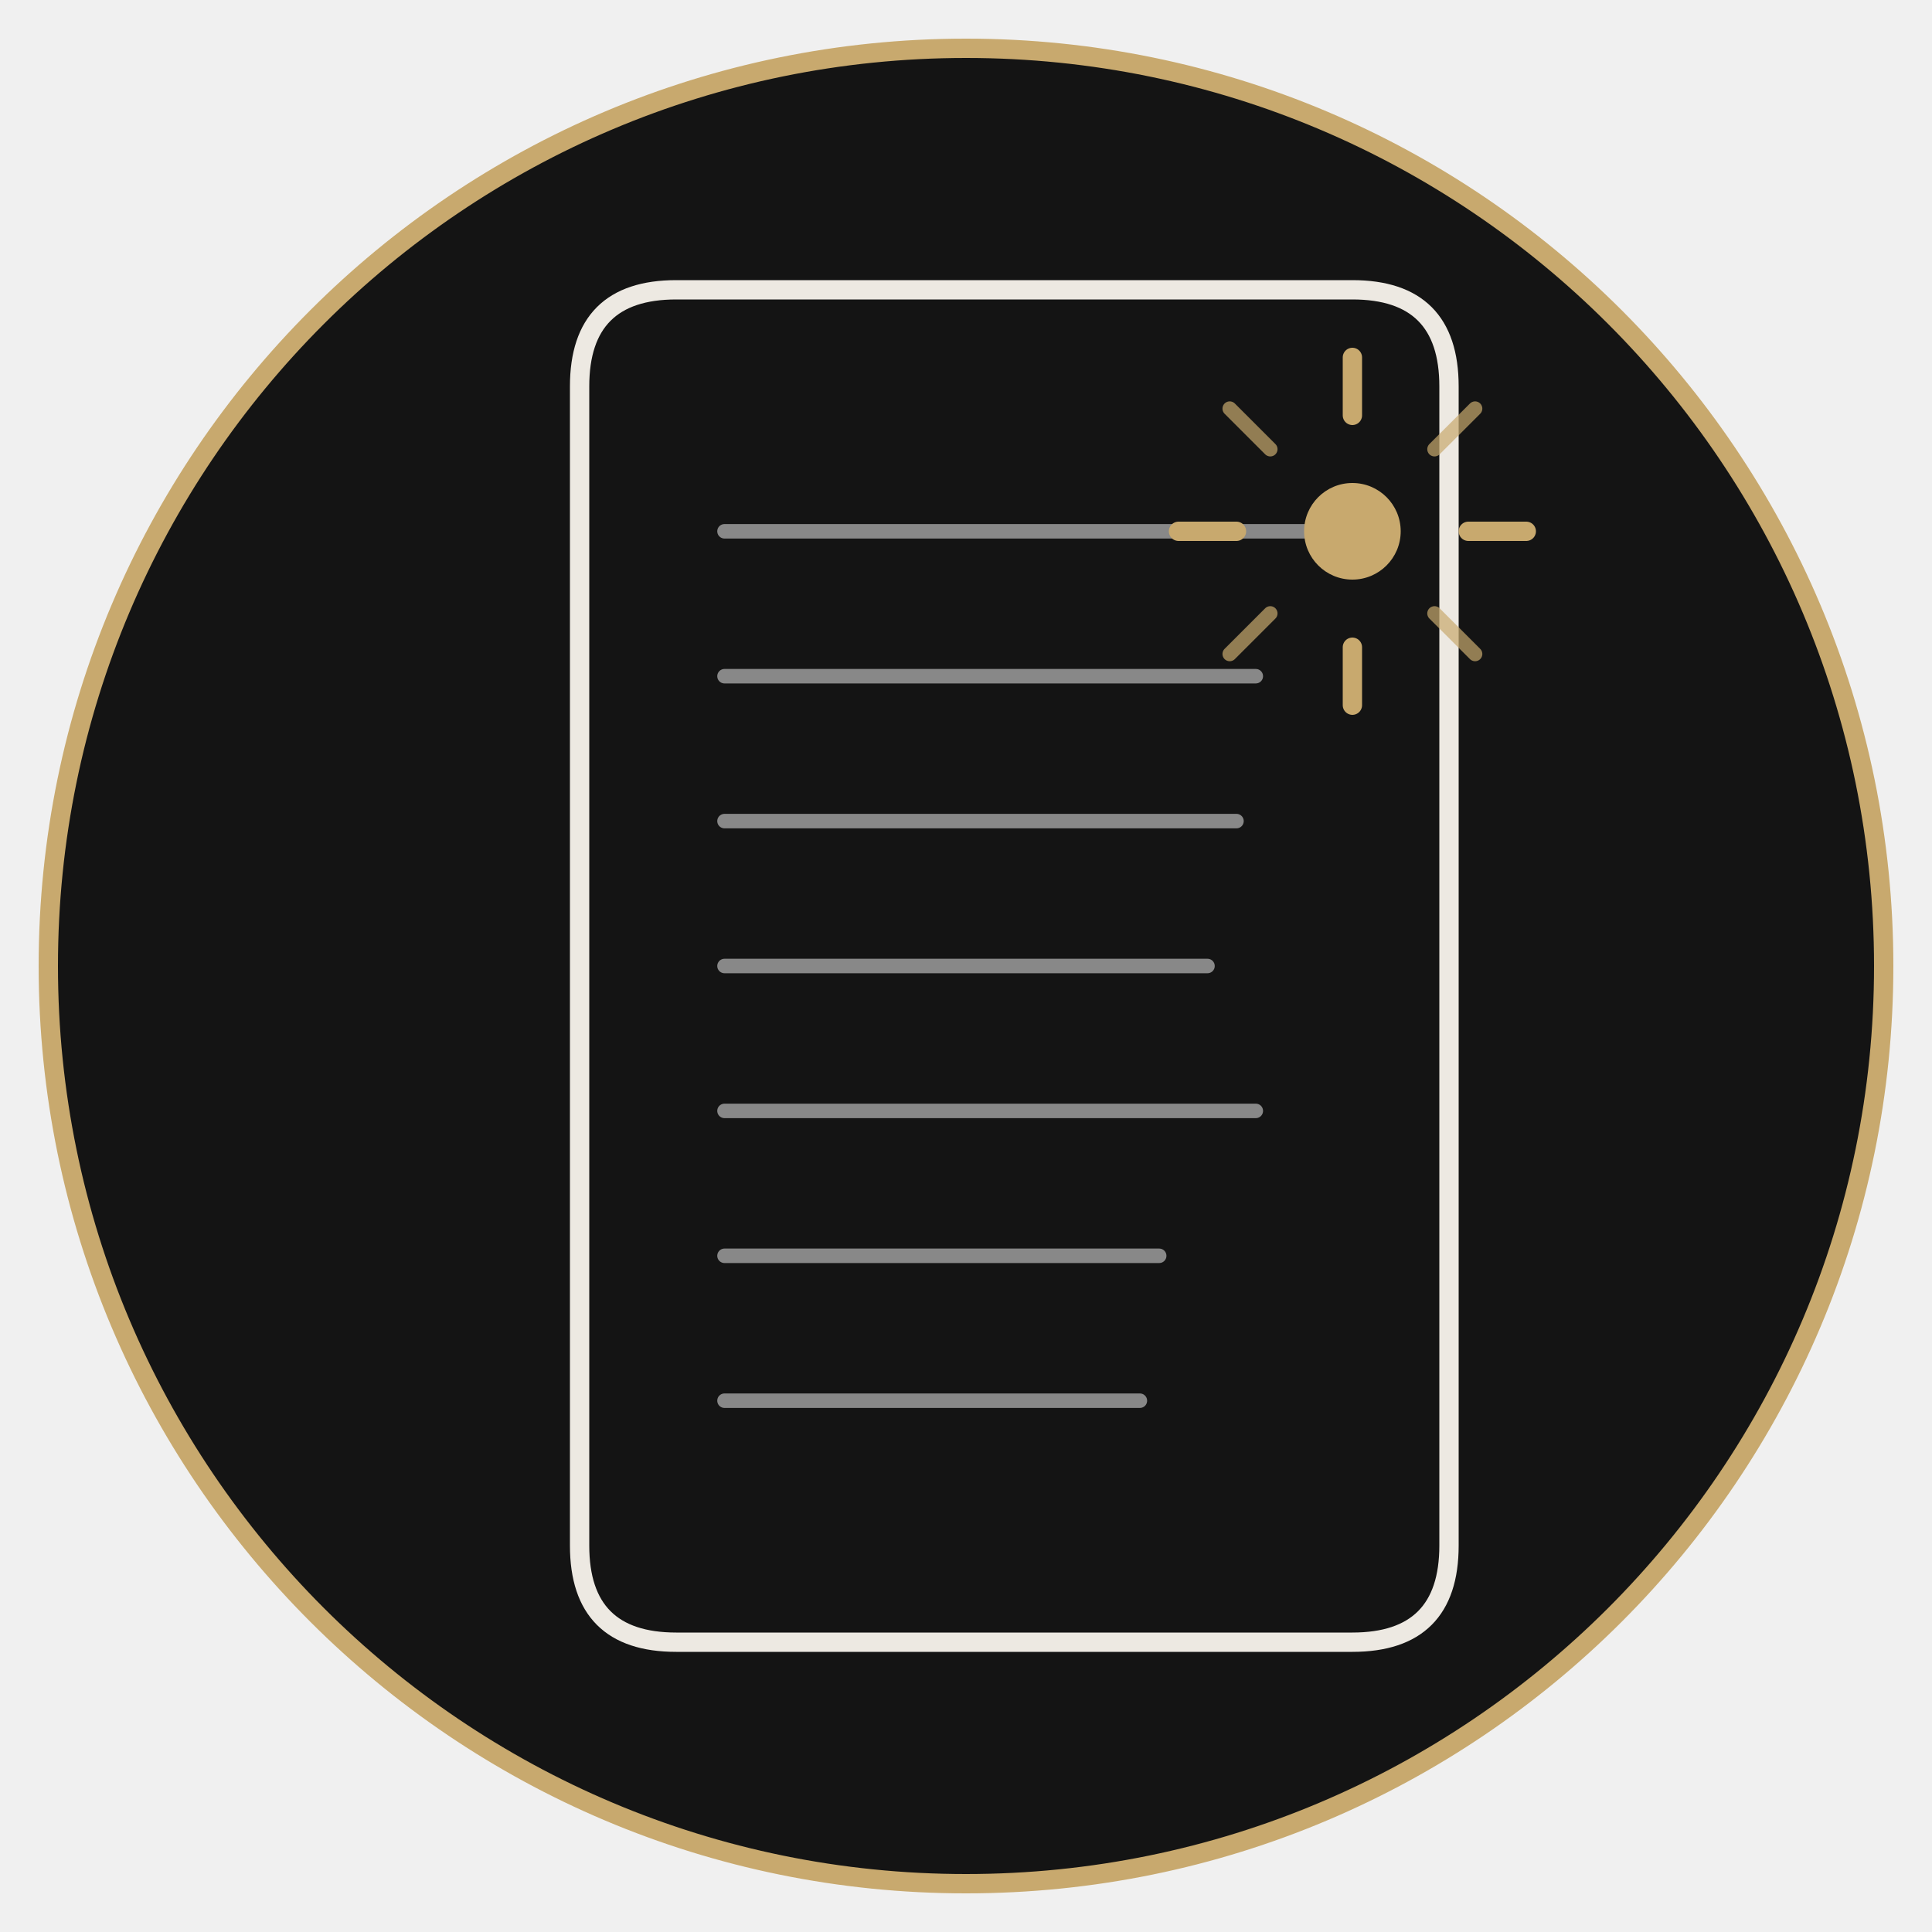
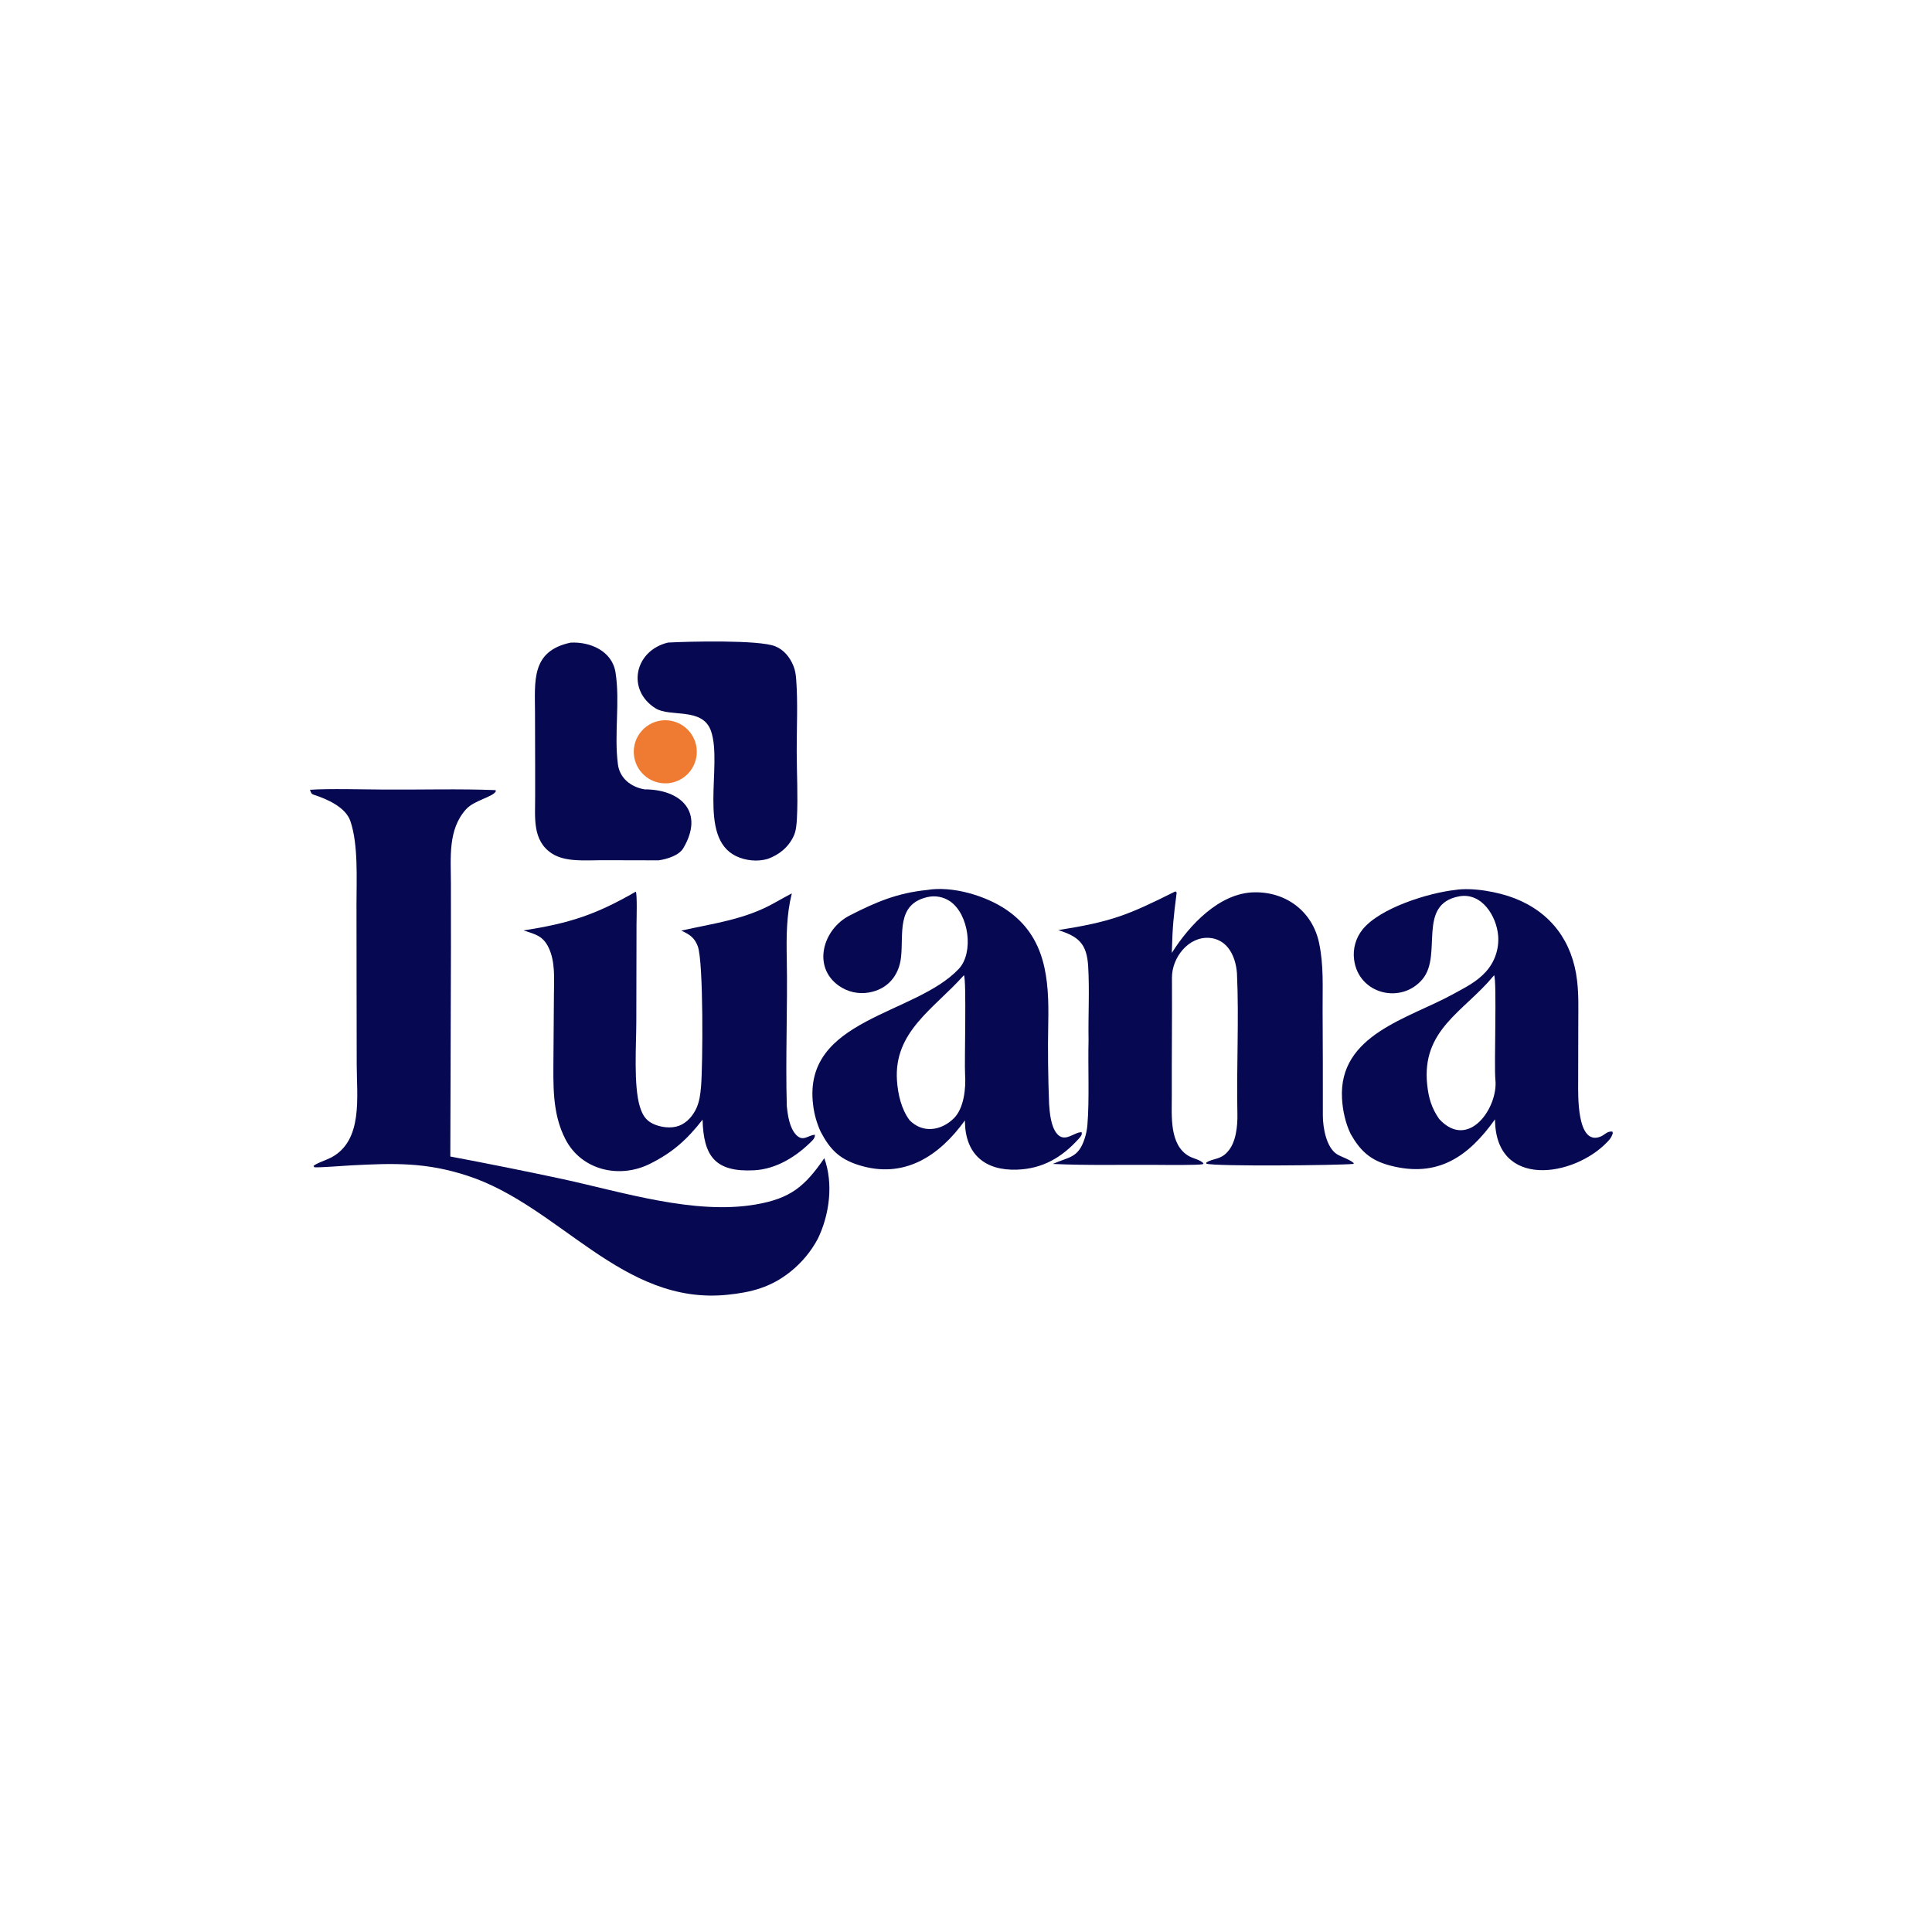
- <svg xmlns="http://www.w3.org/2000/svg" viewBox="0 0 200 200" width="200" height="200">
-   <circle cx="100" cy="100" r="95" fill="#141414" stroke="#C8A96E" stroke-width="2" />
-   <g>
-     <path d="M 60 40 L 60 160 Q 60 170 70 170 L 140 170 Q 150 170 150 160 L 150 40 Q 150 30 140 30 L 70 30 Q 60 30 60 40 Z" fill="none" stroke="#EDE9E2" stroke-width="2" />
-     <line x1="75" y1="55" x2="135" y2="55" stroke="#888" stroke-width="1.5" stroke-linecap="round" />
-     <line x1="75" y1="70" x2="130" y2="70" stroke="#888" stroke-width="1.5" stroke-linecap="round" />
-     <line x1="75" y1="85" x2="128" y2="85" stroke="#888" stroke-width="1.5" stroke-linecap="round" />
-     <line x1="75" y1="100" x2="125" y2="100" stroke="#888" stroke-width="1.5" stroke-linecap="round" />
-     <line x1="75" y1="115" x2="130" y2="115" stroke="#888" stroke-width="1.5" stroke-linecap="round" />
-     <line x1="75" y1="130" x2="120" y2="130" stroke="#888" stroke-width="1.5" stroke-linecap="round" />
-     <line x1="75" y1="145" x2="118" y2="145" stroke="#888" stroke-width="1.5" stroke-linecap="round" />
-     <g transform="translate(140, 55)">
-       <circle cx="0" cy="0" r="5" fill="#C8A96E" />
-       <line x1="0" y1="-12" x2="0" y2="-18" stroke="#C8A96E" stroke-width="2" stroke-linecap="round" />
-       <line x1="0" y1="12" x2="0" y2="18" stroke="#C8A96E" stroke-width="2" stroke-linecap="round" />
-       <line x1="-12" y1="0" x2="-18" y2="0" stroke="#C8A96E" stroke-width="2" stroke-linecap="round" />
-       <line x1="12" y1="0" x2="18" y2="0" stroke="#C8A96E" stroke-width="2" stroke-linecap="round" />
-       <line x1="-8.5" y1="-8.5" x2="-12.7" y2="-12.7" stroke="#C8A96E" stroke-width="1.5" stroke-linecap="round" opacity="0.7" />
-       <line x1="8.5" y1="8.5" x2="12.7" y2="12.7" stroke="#C8A96E" stroke-width="1.5" stroke-linecap="round" opacity="0.7" />
-       <line x1="-8.5" y1="8.5" x2="-12.7" y2="12.7" stroke="#C8A96E" stroke-width="1.5" stroke-linecap="round" opacity="0.7" />
-       <line x1="8.5" y1="-8.5" x2="12.7" y2="-12.7" stroke="#C8A96E" stroke-width="1.5" stroke-linecap="round" opacity="0.7" />
-     </g>
-   </g>
-   <defs>
-     <style>
-       @keyframes glow {
-         0%, 100% { opacity: 0.3; }
-         50% { opacity: 0.8; }
-       }
-       .spark-glow {
-         animation: glow 2s ease-in-out infinite;
-       }
-     </style>
-     <filter id="glow" x="-50%" y="-50%" width="200%" height="200%">
-       <feGaussianBlur stdDeviation="2" result="coloredBlur" />
-       <feMerge>
-         <feMergeNode in="coloredBlur" />
-         <feMergeNode in="SourceGraphic" />
-       </feMerge>
-     </filter>
-   </defs>
+ <svg xmlns="http://www.w3.org/2000/svg" width="1024" height="1024" viewBox="0 0 1024 1024">
+   <path fill="#fff" d="M0 0h1024v1024H0z" />
+   <path fill="#060952" d="M164.292 418.602c9.3-.693 29.428-.184 39.493-.116 19.004.129 40.16-.49 58.853.303l.198.594c-1.569 3.055-11.461 4.784-15.736 9.466-9.833 10.77-8.108 25.867-8.109 39.312l.021 33.676-.336 111.138a2503 2503 0 0 1 59.569 11.965c32.006 6.985 69.858 19.005 102.166 13.482 18.723-3.2 26.178-9.631 36.495-24.552 4.884 13.523 2.747 29.966-3.442 42.701a56.3 56.3 0 0 1-14.523 17.464c-10.318 8.257-20.659 10.935-33.502 12.235-55.756 5.641-88.693-47.108-137.579-63.076-22.192-7.249-39.01-6.711-62.021-5.51-3.03.158-16.913 1.242-19.195.985l-.499-.652c.944-1.219 7.204-3.348 9.427-4.53 16.934-9.005 13.523-32.128 13.496-49.153l-.074-42.137-.043-42.921c-.013-13.098 1.021-31.594-3.24-44.072-2.535-7.426-12.431-11.709-19.173-13.891-1.709-.553-1.62-1.086-2.246-2.711" />
+   <path fill="#060952" d="M771.26 471.692c9.213-1.464 22.864 1.053 31.476 4.409 19.41 7.563 30.741 23.017 33.144 43.569.907 7.755.655 14.329.647 22.135l-.065 31.941c.015 6.004-.916 33.653 11.809 28.703 2.134-.83 3.701-3.143 6.401-2.651l.116 1.002c-.759 2.038-1.273 2.774-2.788 4.375-17.823 18.827-59.451 25.123-59.609-11.911-14.08 19.807-30.408 31.163-55.707 24.472-10.313-2.728-15.684-7.683-20.843-16.786-2.713-5.633-4.191-12.362-4.546-18.67-1.913-33.98 35.357-42.377 59.044-55.456 6.189-3.417 12.371-6.38 17.211-11.794a25.45 25.45 0 0 0 6.502-19.115c-.867-10.343-8.663-23.058-20.746-20.823-22.466 4.271-8.67 30.769-19.195 43.695-11.174 13.723-34.07 8.295-36.412-10.184a21.06 21.06 0 0 1 4.469-15.931c9.19-11.457 34.972-19.415 49.092-20.98" />
+   <path fill="#fff" d="M791.897 516.902c1.573 2.43-.067 48.203.694 55.422 1.544 14.65-14.271 37.712-29.834 20.73-3.994-5.793-5.559-11.119-6.3-17.974-3.169-29.323 19.324-38.781 35.005-57.649z" />
+   <path fill="#060952" d="M491.353 471.704c13.408-2.274 31.134 3.019 42.152 10.559 20.987 14.363 22.563 36.797 22.087 60.119-.283 13.886-.098 28.94.456 42.868.304 4.702.973 11.622 3.97 15.413 4.304 5.444 9.353-.808 13.295-.561l.063 1.084c-.587 1.256-.66 1.323-1.596 2.349-8.963 9.949-19.157 15.928-32.742 16.408-16.967.599-27.3-8.136-27.611-25.301l-.011-.791c-13.588 18.904-32.312 31.248-56.324 23.65-10.206-3.229-15.176-8.247-20.094-17.61a47.1 47.1 0 0 1-4.046-14.394c-5.539-45.803 54.102-47.319 77.236-71.986 8.058-8.592 5.404-28.884-4.631-35.795a15.3 15.3 0 0 0-12.19-2.198c-16.394 3.848-12.403 19.509-13.814 31.965-1.096 9.668-7.153 16.842-16.892 18.542a21.21 21.21 0 0 1-16.137-3.611c-14.111-10.051-8.373-29.91 5.801-37.176 13.924-7.138 25.261-11.935 41.028-13.534" />
+   <path fill="#fff" d="M510.891 516.889c1.476 1.947.21 46.604.617 52.446.501 7.194-.497 18.077-6.001 23.448-6.764 6.601-16.492 8.015-23.439.934-4.364-5.913-6.155-13.75-6.651-20.979-1.784-26.032 19.726-38.129 35.474-55.849" />
+   <path fill="#060952" d="m623.013 472.441.65.65c-1.77 13.637-2.168 17.934-2.592 31.993 9.259-14.677 25.099-31.753 43.647-32.142 16.907-.354 30.841 10.087 34.39 26.687 2.582 12.077 1.826 23.656 1.905 35.876.119 18.612.14 37.095.125 55.688.001 6.262 1.734 16.81 7.384 20.505 2.197 1.437 6.922 2.803 9.1 4.847l-.454.369c-8.392.768-72.948 1.386-77.765-.131l-.059-.577c3.722-2.462 7.503-1.334 11.339-5.796 4.45-4.798 5.305-13.59 5.164-20.1-.528-24.506.901-50.028-.233-74.452-.328-4.69-1.767-9.913-4.768-13.599a13.82 13.82 0 0 0-9.79-5.156c-11.243-.866-19.946 10.595-19.893 21.05.105 20.853-.153 41.784-.086 62.627.033 10.505-1.432 26.026 9.127 32.011 2.233 1.265 5.815 1.838 7.67 3.793l-.358.463c-2.683.584-19.592.406-23.433.371-18.47-.166-37.695.382-56.092-.511 8.814-3.853 13.486-3.098 16.884-13.393a31.5 31.5 0 0 0 1.482-7.364c1.104-13.464.226-31.156.6-44.938-.233-12.953.561-26.05-.201-38.98-.725-12.297-5.258-15.847-15.82-19.256 28.274-4.497 36.647-7.82 62.077-20.535" />
+   <path fill="#060952" d="M336.999 472.58c.782 1.627.392 14.468.367 17.359l-.106 51.458c-.007 12.231-1.528 34.142 1.89 45.159 1.263 4.072 2.876 7.073 6.813 9.006 3.985 1.956 9.722 2.72 13.939 1.116 4.233-1.61 7.393-5.326 9.236-9.365 1.621-3.553 2.104-7.593 2.433-11.451.925-10.865 1.384-66.136-1.76-74.391-1.769-4.64-4.44-6.257-8.718-8.216 17.322-3.921 33.877-5.849 49.778-14.922 2.894-1.652 5.865-3.253 8.809-4.815-2.866 11.472-2.894 22.857-2.672 34.584.488 25.886-.733 52.18.012 78.023.481 4.94 1.431 11.841 5.109 15.529 3.584 3.594 6.198-.014 9.798-.205.073 1.155-.497 2.134-1.284 2.961-8.187 8.351-18.966 15.245-30.958 15.867-20.854 1.082-26.801-7.713-27.307-26.838-8.235 10.578-15.885 17.44-27.973 23.45-16.062 7.985-36.156 3.456-44.7-13.029-7.166-13.822-6.428-29.086-6.36-44.168l.249-32.558c.061-8.185.793-17.307-2.783-24.8-3.053-6.397-7.043-7.108-13.325-9.195 24.262-3.744 38.327-8.308 59.513-20.559" />
+   <path fill="#060952" d="M354.049 340.573c11.096-.61 48.235-1.501 56.82 1.962 4.636 1.87 7.806 5.826 9.656 10.389.932 2.3 1.282 4.59 1.465 7.046.943 12.597.251 25.618.279 38.275.026 11.703.725 23.668.123 35.34-.153 2.968-.405 6.681-1.656 9.39-2.795 6.058-7.752 10.102-13.959 12.304-5.399 1.562-11.771.848-16.642-1.515-20.623-10.005-7.03-48.109-13.282-66.305-4.5-12.854-21.582-7.078-29.522-12.102-15.279-9.667-11.102-30.466 6.718-34.784" />
+   <path fill="#060952" d="M302.413 340.612c10.345-.572 22.016 4.382 23.82 15.774 2.486 15.697-.818 32.635 1.264 48.647.945 7.27 6.617 12.043 14.132 13.345 19.501.024 31.801 12.174 20.52 31.204-2.227 3.756-8.327 5.715-13.024 6.414l-30.224-.07c-8.238-.005-19.091 1.117-26.245-3.471-10.756-6.897-8.939-19.435-9.016-30.362-.038-5.453.009-10.939-.003-16.407l-.07-27.871c-.03-16.748-2.218-32.732 18.846-37.203" />
+   <path fill="#ee7b31" d="M351.38 381.788a16.727 16.727 0 1 1 1.878 33.397c-9.107.336-16.807-6.679-17.318-15.778s6.353-16.932 15.44-17.619" />
</svg>
